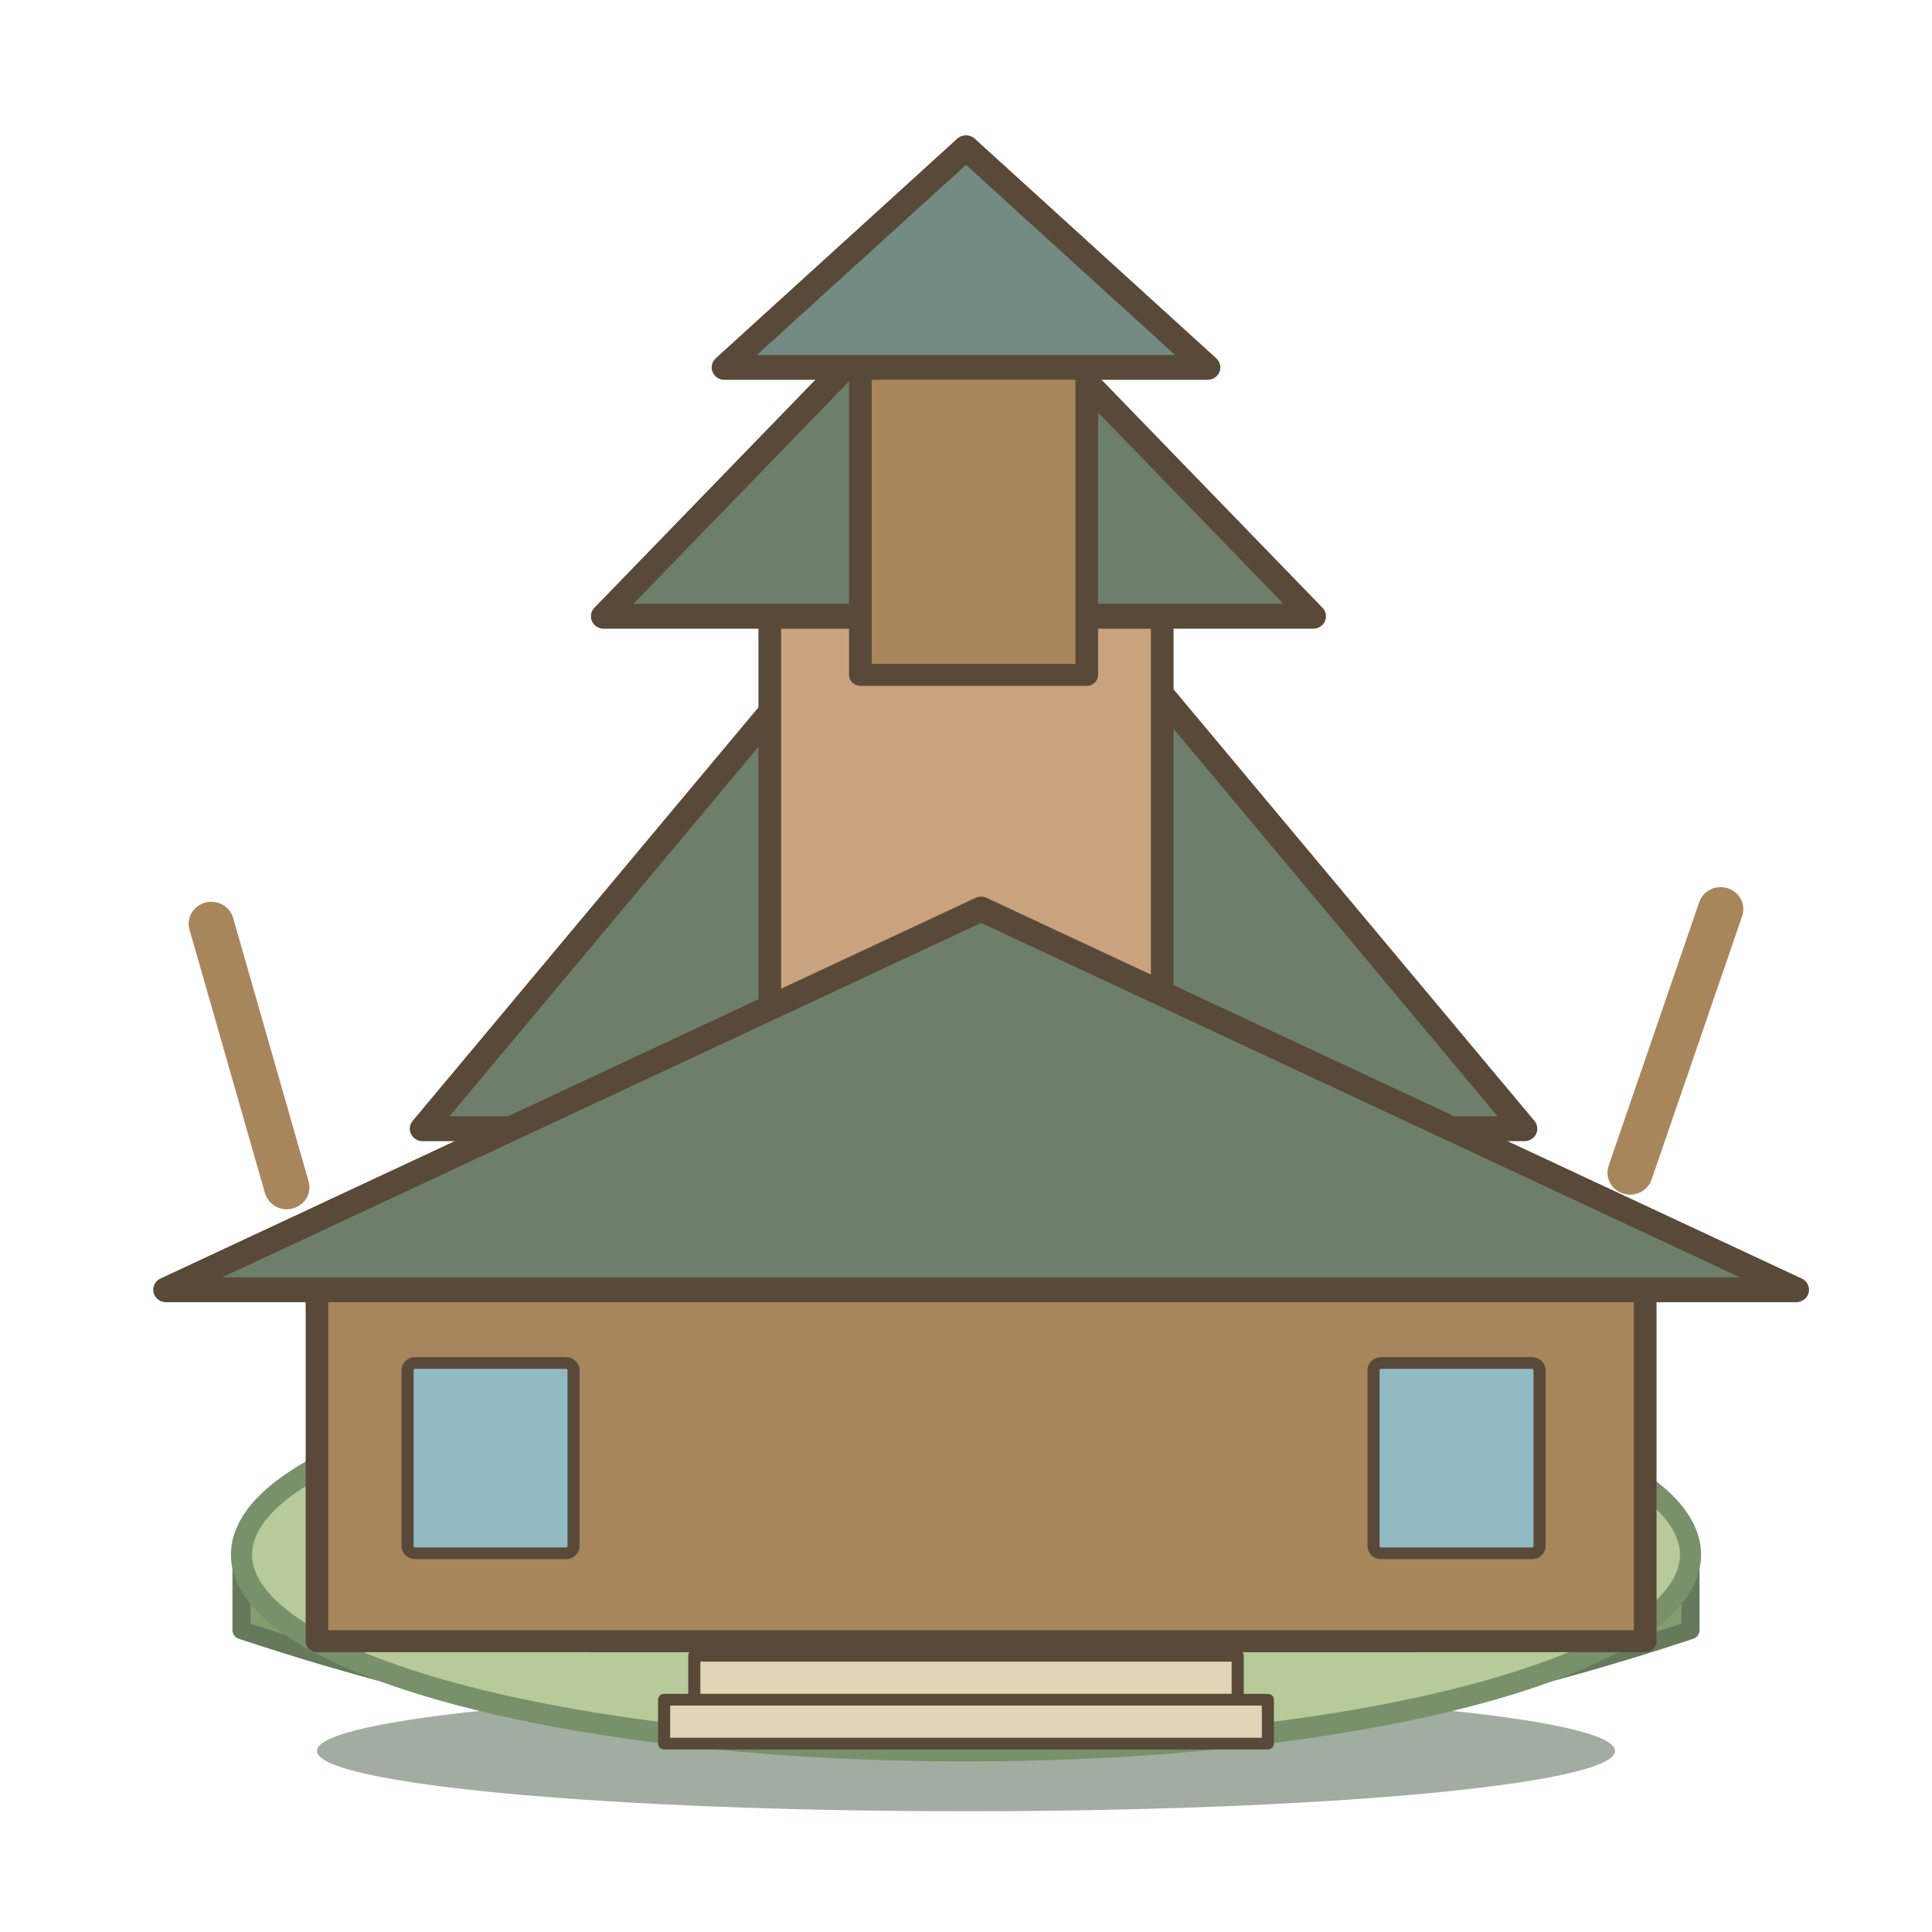
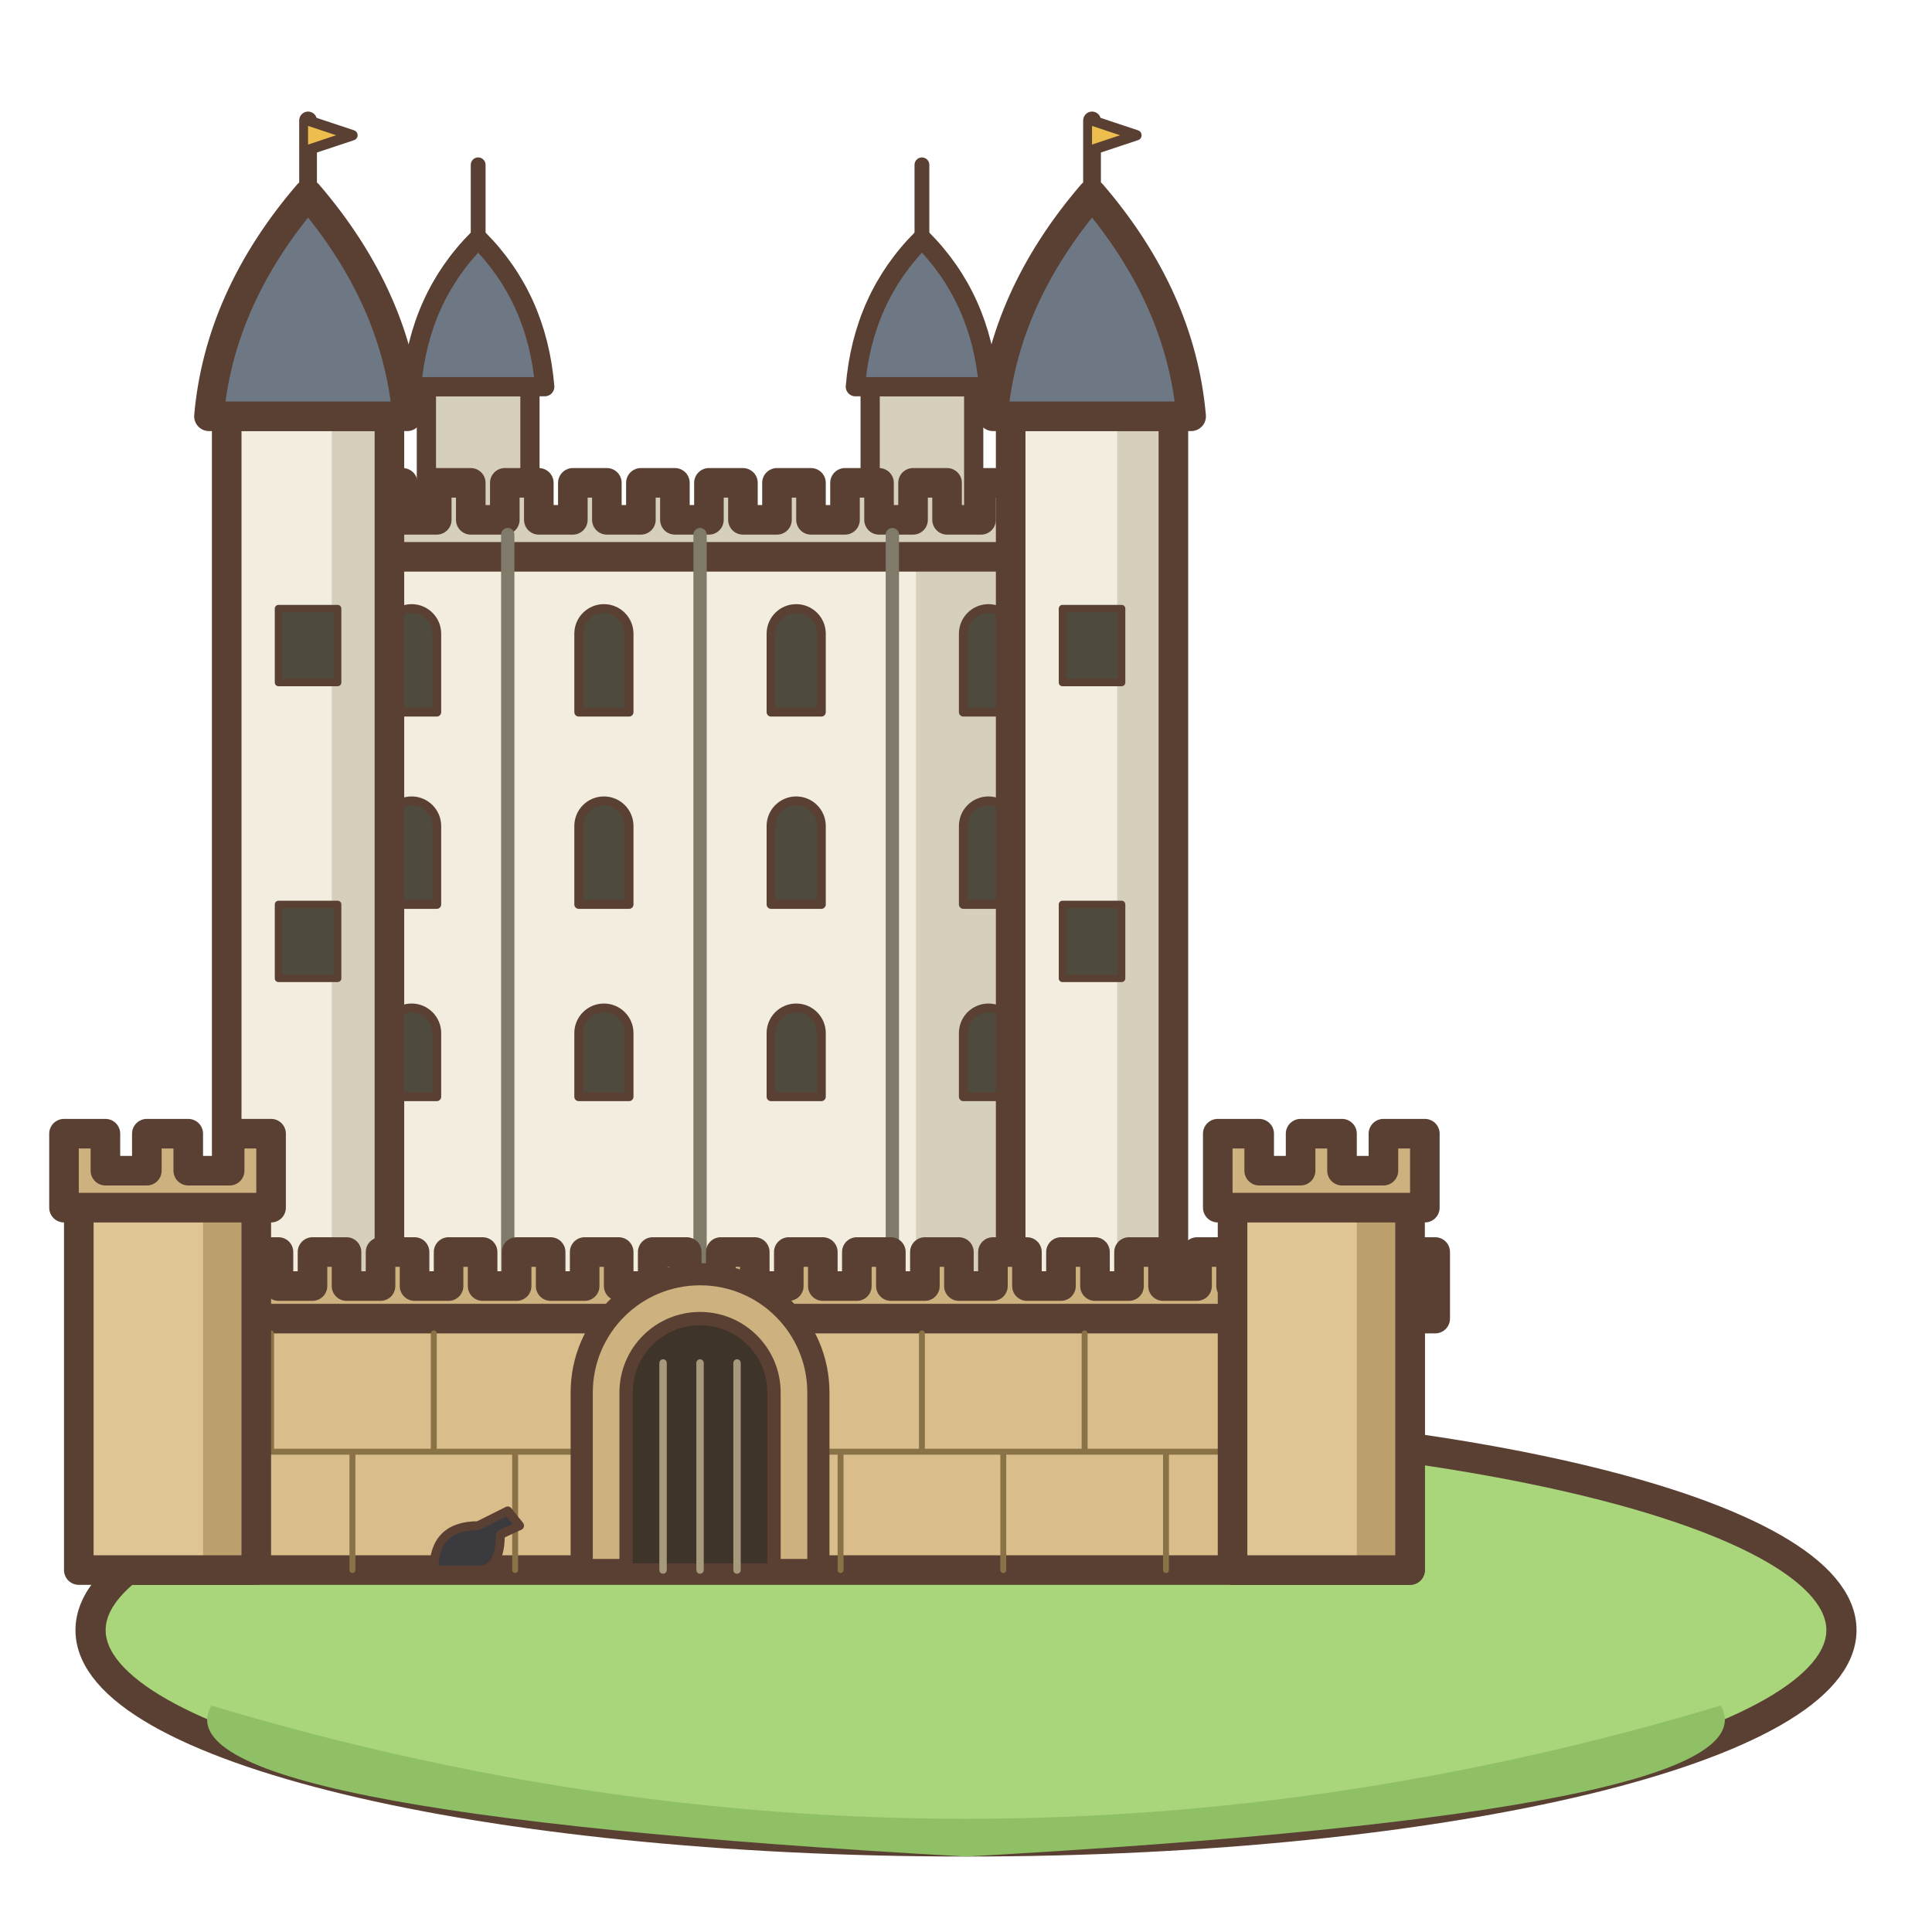
- <svg xmlns="http://www.w3.org/2000/svg" width="128" height="128" viewBox="0 0 128 128">
-   <defs>
-     <linearGradient id="seed">
-       <stop stop-color="#E5BF79" />
-       <stop offset="1" stop-color="#B27943" />
-     </linearGradient>
-     <linearGradient id="bark">
-       <stop stop-color="#B18A53" />
-       <stop offset="1" stop-color="#795B37" />
-     </linearGradient>
-     <linearGradient id="window" x2="0" y2="1">
-       <stop stop-color="#D0DFCD" />
-       <stop offset="1" stop-color="#7EABB4" />
-     </linearGradient>
-     <linearGradient id="glass">
-       <stop stop-color="#D5E9E2" />
-       <stop offset=".4" stop-color="#ACCED4" />
-       <stop offset="1" stop-color="#6D9CA9" />
-     </linearGradient>
-   </defs>
-   <g stroke-linecap="round" stroke-linejoin="round">
-     <ellipse cx="64" cy="116" rx="43" ry="4" fill="#A1ADA1" stroke="none" stroke-width="1" />
-     <path d="M16 103Q64 87 112 103L112 108Q64 124 16 108Z" fill="#839D6F" stroke="#667A5B" stroke-width="1.2" />
-     <ellipse cx="64" cy="103" rx="48" ry="13" fill="#B8C99A" stroke="#78916B" stroke-width="1.4" />
-     <path d="M25 104Q52 96 87 101Q98 103 104 104" fill="none" stroke="#E8E6C9" stroke-width="1.2" />
-     <g transform="translate(0 3) scale(1 .97)">
-       <rect x="39.00" y="70.00" width="55.00" height="39.00" rx="0" fill="#A8865C" stroke="#594939" stroke-width="1.5" />
-       <path d="M28 74L64.5 29L101 74Z" fill="#6D7F6B" stroke="#594939" stroke-width="1.7" />
-       <rect x="54.00" y="90.00" width="22.00" height="20.00" rx="0" fill="#6B7564" stroke="#594939" stroke-width="1.5" />
-       <rect x="51.00" y="38.00" width="26.00" height="29.00" rx="0" fill="#C9A37E" stroke="#594939" stroke-width="1.5" />
-       <path d="M40 39L63.5 14L87 39Z" fill="#6D7F6B" stroke="#594939" stroke-width="1.7" />
-       <rect x="21.00" y="83.00" width="88.00" height="26.00" rx="0" fill="#A8865C" stroke="#594939" stroke-width="1.5" />
-       <path d="M11 85L65.0 59L119 85Z" fill="#6D7F6B" stroke="#594939" stroke-width="1.7" />
-       <path d="M19.00 78.00L14.00 60.00" fill="none" stroke="#A8865C" stroke-width="3" />
-       <path d="M108.00 77.00L114.00 59.00" fill="none" stroke="#A8865C" stroke-width="3" />
-       <rect x="57.00" y="21.00" width="15.00" height="22.00" rx="0" fill="#A8865C" stroke="#594939" stroke-width="1.5" />
-       <path d="M48 22L64.0 7L80 22Z" fill="#738B83" stroke="#594939" stroke-width="1.7" />
-       <rect x="46.00" y="110.00" width="36.00" height="3.00" rx="0" fill="#E0D5B7" stroke="#594939" stroke-width="0.8" />
-       <rect x="44.00" y="113.00" width="40.00" height="3.00" rx="0" fill="#E0D5B7" stroke="#594939" stroke-width="0.8" />
-       <rect x="27.00" y="90.00" width="11.00" height="13.00" rx="0.5" fill="#91BAC2" stroke="#594939" stroke-width="0.8" />
-       <rect x="91.00" y="90.00" width="11.00" height="13.00" rx="0.5" fill="#91BAC2" stroke="#594939" stroke-width="0.8" />
+ <svg xmlns="http://www.w3.org/2000/svg" width="72" height="72" viewBox="0 0 128 128">
+   <g stroke="#5A4033" stroke-width="2" stroke-linecap="round" stroke-linejoin="round">
+     <ellipse cx="64" cy="108" rx="58" ry="14" fill="#A9D57B" />
+     <path d="M14 113Q64 128 114 113Q118 120 64 123Q10 120 14 113z" fill="#8FC066" stroke="none" />
+     <g transform="translate(1.3 2.1) scale(0.98)">
+       <path d="M27.5 24h7V34h-7z" fill="#D6CFBC" stroke-width="1.3" />
+       <path d="M26.5 24Q27 18 31 14q4 4 4.5 10z" fill="#6D7884" stroke-width="1.3" />
+       <path d="M31 14V9" fill="none" stroke-width="1" />
+       <path d="M57.5 24h7V34h-7z" fill="#D6CFBC" stroke-width="1.3" />
+       <path d="M56.5 24Q57 18 61 14q4 4 4.5 10z" fill="#6D7884" stroke-width="1.3" />
+       <path d="M61 14V9" fill="none" stroke-width="1" />
+       <path d="M20 34H72V88H20z" fill="#F2EDDF" stroke="none" />
+       <path d="M60.6 34H72V88H60.6z" fill="#D6CFBC" stroke="none" />
+       <path d="M20 34H72V88H20z" fill="none" />
+       <path d="M19 35.5v-5h2.3V33h2.3V30.5h2.3V33h2.3V30.5h2.3V33h2.3V30.5h2.3V33h2.3V30.5h2.3V33H42V30.5h2.3V33h2.3V30.5h2.3V33h2.3V30.5h2.3V33h2.3V30.5h2.3V33h2.3V30.5h2.3V33H65V30.5h2.3V33h2.3V30.5h2.3V33v2.5z" fill="#D6CFBC" />
+       <path d="M33 34V88M46 34V88M59 34V88" fill="none" stroke-width=".9" stroke="#7F7A69" />
+       <path d="M24.8 46V40.7a1.7 1.7 0 0 1 3.4 0V46zM24.8 59V53.7a1.7 1.7 0 0 1 3.4 0V59zM24.8 72V67.7a1.7 1.7 0 0 1 3.4 0V72zM37.8 46V40.7a1.7 1.7 0 0 1 3.4 0V46zM37.8 59V53.7a1.7 1.7 0 0 1 3.4 0V59zM37.8 72V67.7a1.7 1.7 0 0 1 3.4 0V72zM50.8 46V40.7a1.7 1.7 0 0 1 3.4 0V46zM50.8 59V53.7a1.7 1.7 0 0 1 3.4 0V59zM50.8 72V67.7a1.7 1.7 0 0 1 3.4 0V72zM63.8 46V40.7a1.7 1.7 0 0 1 3.4 0V46zM63.8 59V53.7a1.7 1.7 0 0 1 3.4 0V59zM63.8 72V67.7a1.7 1.7 0 0 1 3.4 0V72z" fill="#4F4A3E" stroke-width=".6" />
+       <path d="M14 26H25V88H14z" fill="#F2EDDF" stroke="none" />
+       <path d="M21.1 26h3.8V88H21.1z" fill="#D6CFBC" stroke="none" />
+       <path d="M14 26H25V88H14z" fill="none" />
+       <path d="M67 26H78V88H67z" fill="#F2EDDF" stroke="none" />
+       <path d="M74.2 26H78V88H74.2z" fill="#D6CFBC" stroke="none" />
+       <path d="M67 26H78V88H67z" fill="none" />
+       <path d="M12.8 26q.7-8 6.7-15 6 7 6.7 15z" fill="#6D7884" />
+       <path d="M65.8 26q.7-8 6.7-15 6 7 6.7 15z" fill="#6D7884" />
+       <path d="M19.5 11V6M72.5 11V6" fill="none" stroke-width="1.2" />
+       <path d="M19.5 6l3 1-3 1M72.5 6l3 1-3 1" fill="#EDBE4E" stroke-width=".7" />
+       <path d="M17.5 44V39h4v5zM17.5 64V59h4v5zM70.5 44V39h4v5zM70.5 64V59h4v5z" fill="#4F4A3E" stroke-width=".5" />
+       <path d="M6 86H94v18H6z" fill="#D9BE8C" stroke="none" />
+       <path d="M81.7 86H94v18H81.7z" fill="#BB9F6C" stroke="none" />
+       <path d="M6 86H94v18H6z" fill="none" />
+       <path d="M6 87V82.5H8.3v2.3h2.3V82.5h2.3v2.3h2.3V82.5h2.3v2.3h2.3V82.5h2.3v2.3h2.3V82.5h2.3v2.3H29V82.5h2.3v2.3h2.3V82.5h2.3v2.3h2.3V82.5h2.3v2.3h2.3V82.5h2.3v2.3h2.3V82.5h2.3v2.3H52V82.5h2.3v2.3h2.3V82.5h2.3v2.3h2.3V82.5h2.3v2.3h2.3V82.5h2.3v2.3h2.3V82.5h2.3v2.3H75V82.5h2.3v2.3h2.3V82.5h2.3v2.3h2.3V82.5h2.3v2.3h2.3V82.5h2.3v2.3h2.3V82.5h2.3v2.3V87z" fill="#CDB17E" />
+       <path d="M6 96H94M17 88v8M28 88v8M39 88v8M50 88v8M61 88v8M72 88v8M83 88v8M11.5 96v8M22.5 96v8M33.5 96v8M44.5 96v8M55.5 96v8M66.5 96v8M77.5 96v8M88.5 96v8" fill="none" stroke-width=".4" stroke="#8A7247" />
+       <path d="M4 78H16v26H4z" fill="#DFC594" stroke="none" />
+       <path d="M12.4 78H16v26H12.4z" fill="#BB9F6C" stroke="none" />
+       <path d="M4 78H16v26H4z" fill="none" />
+       <path d="M3 79.5v-5H5.8V77H8.6V74.5h2.8V77h2.8V74.5H17V77v2.5z" fill="#CDB17E" />
+       <path d="M82 78H94v26H82z" fill="#DFC594" stroke="none" />
+       <path d="M90.4 78H94v26H90.4z" fill="#BB9F6C" stroke="none" />
+       <path d="M82 78H94v26H82z" fill="none" />
+       <path d="M81 79.5v-5h2.8V77h2.8V74.5h2.8V77h2.8V74.5H95V77v2.5z" fill="#CDB17E" />
+       <path d="M38 104V92a8 8 0 0 1 16 0v12z" fill="#CDB17E" stroke-width="1.5" />
+       <path d="M41 104V92a5 5 0 0 1 10 0v12z" fill="#3F3429" stroke-width=".9" />
+       <path d="M43.5 90v14M46 90v14M48.5 90v14" fill="none" stroke-width=".5" stroke="#A79A7C" />
+       <path d="M28 104q0-3 3-3l2-1 .8 1-1.3.6q0 2.4-1.5 2.4z" fill="#3A3A3F" stroke-width=".6" />
    </g>
  </g>
</svg>
